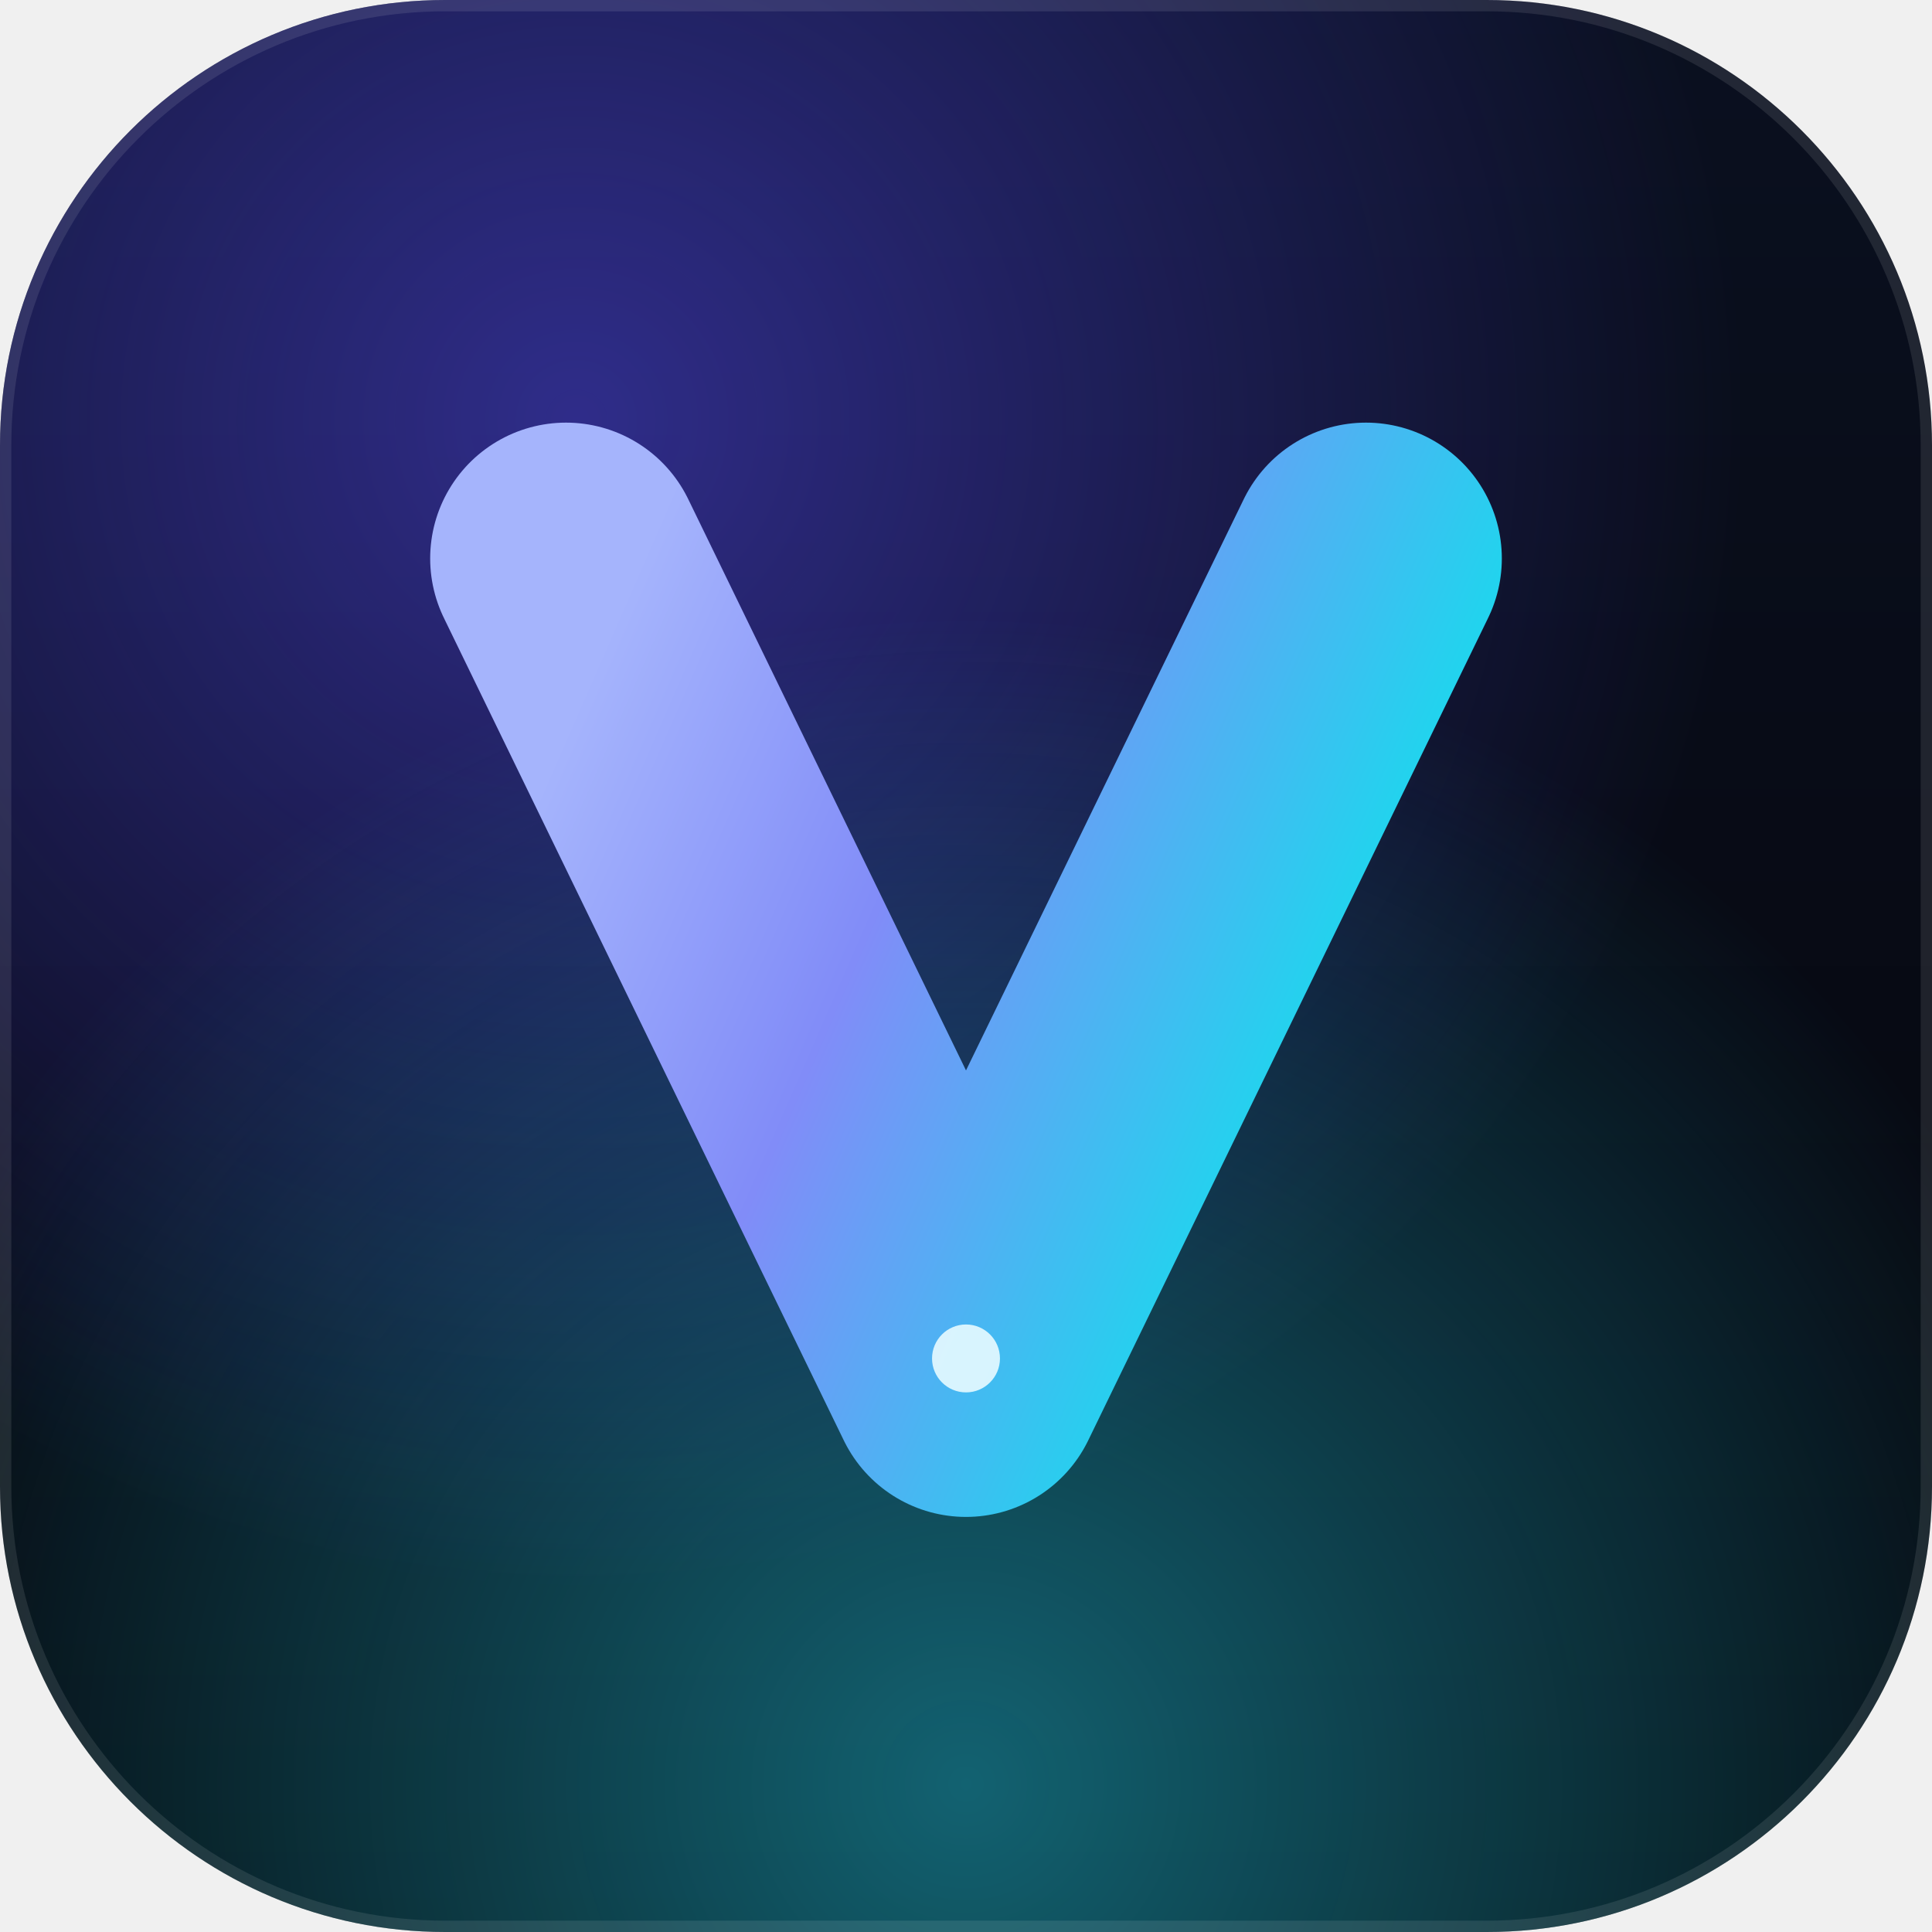
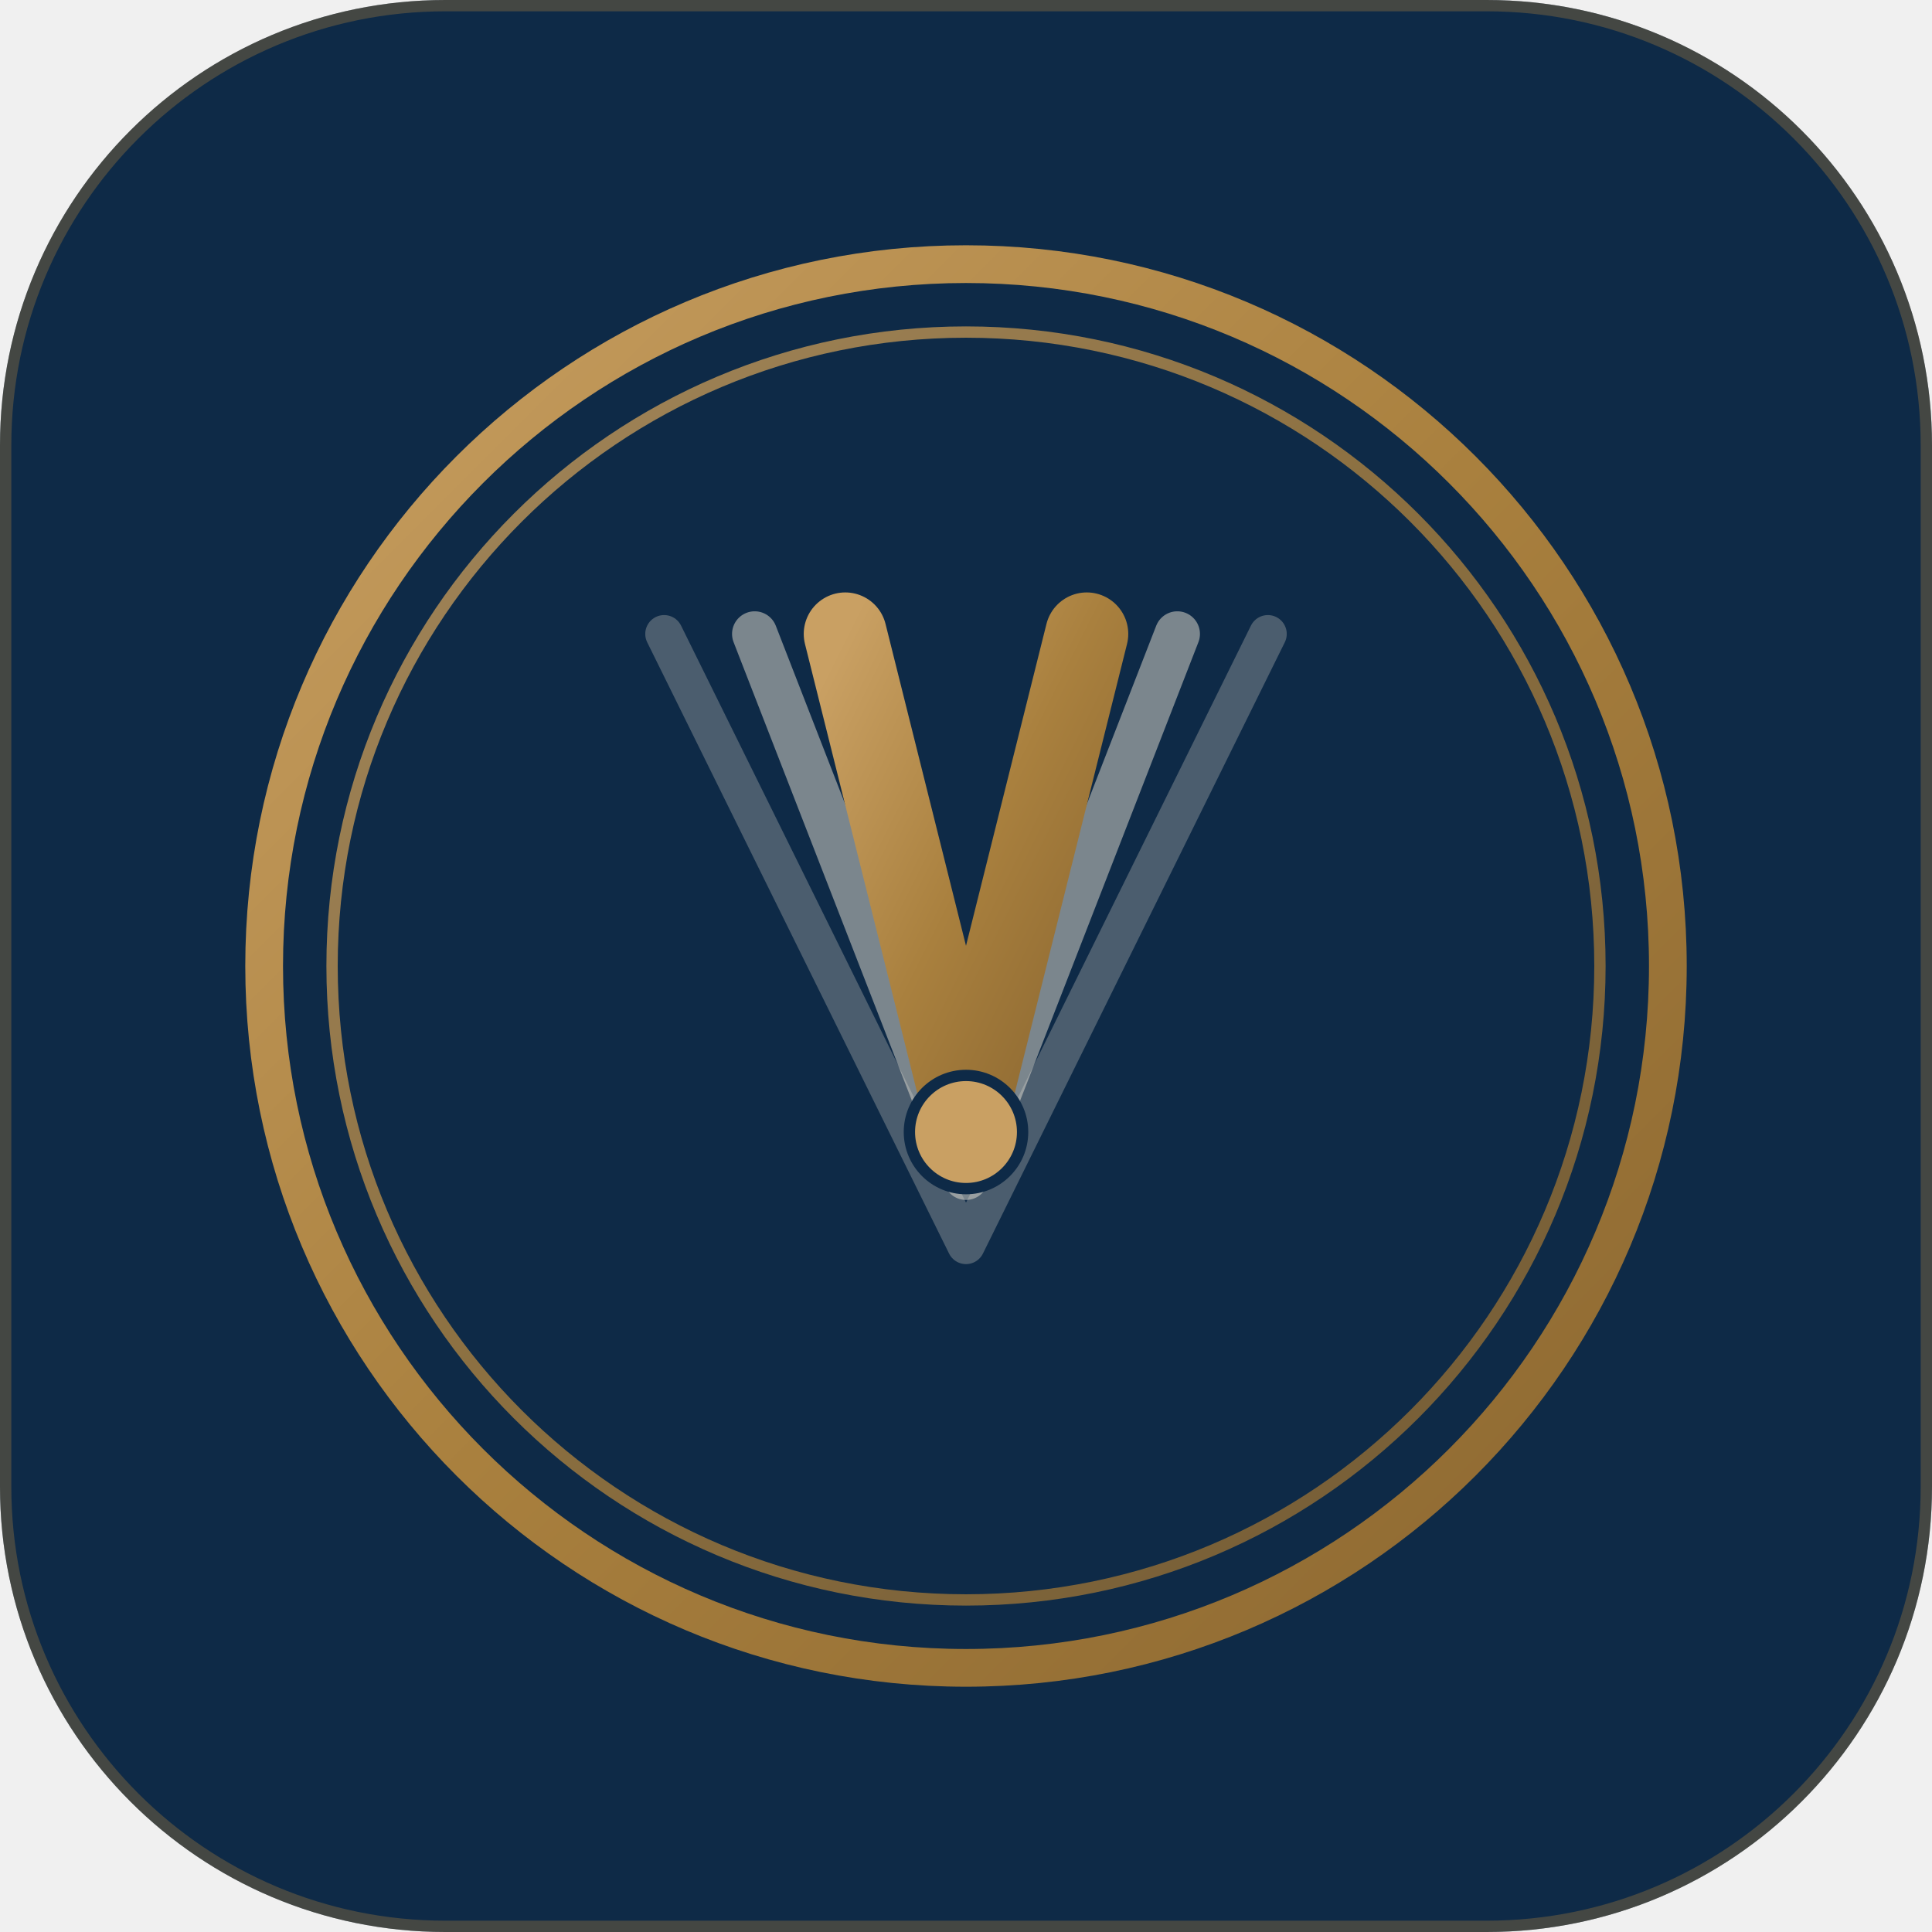
<svg xmlns="http://www.w3.org/2000/svg" viewBox="0 0 512 512" width="512" height="512" role="img" aria-label="Verity">
  <defs>
-     <linearGradient id="bg" x1="0" y1="0" x2="0" y2="1">
-       <stop offset="0" stop-color="#0a1020" />
-       <stop offset="1" stop-color="#050509" />
-     </linearGradient>
-     <radialGradient id="glowI" cx="0.3" cy="0.22" r="0.6">
-       <stop offset="0" stop-color="#4f46e5" stop-opacity="0.55" />
-       <stop offset="1" stop-color="#4f46e5" stop-opacity="0" />
-     </radialGradient>
-     <radialGradient id="glowC" cx="0.5" cy="0.92" r="0.6">
-       <stop offset="0" stop-color="#22d3ee" stop-opacity="0.45" />
-       <stop offset="1" stop-color="#22d3ee" stop-opacity="0" />
-     </radialGradient>
-     <linearGradient id="brand" x1="0.05" y1="0.1" x2="0.95" y2="0.5">
-       <stop offset="0" stop-color="#a5b4fc" />
-       <stop offset="0.45" stop-color="#818cf8" />
-       <stop offset="1" stop-color="#22d3ee" />
-     </linearGradient>
    <clipPath id="squircle">
      <rect x="0" y="0" width="512" height="512" rx="118" />
    </clipPath>
+     <linearGradient id="brass" x1="0" y1="0" x2="1" y2="1">
+       <stop offset="0" stop-color="#c9a063" />
+       <stop offset="0.5" stop-color="#a9803e" />
+       <stop offset="1" stop-color="#8a6630" />
+     </linearGradient>
  </defs>
  <g clip-path="url(#squircle)">
-     <rect x="0" y="0" width="512" height="512" fill="url(#bg)" />
-     <rect x="0" y="0" width="512" height="512" fill="url(#glowI)" />
-     <rect x="0" y="0" width="512" height="512" fill="url(#glowC)" />
-     <path d="M 150 148 L 256 366 L 362 148" fill="none" stroke="url(#brand)" stroke-width="72" stroke-linecap="round" stroke-linejoin="round" />
-     <circle cx="256" cy="360" r="9" fill="#e8fbff" opacity="0.9" />
+     <rect x="0" y="0" width="512" height="512" fill="#0e2a47" />
+     <circle cx="256" cy="256" r="186" fill="none" stroke="url(#brass)" stroke-width="10" />
+     <circle cx="256" cy="256" r="168" fill="none" stroke="url(#brass)" stroke-width="3" stroke-opacity="0.8" />
+     <g fill="none" stroke-linecap="round" stroke-linejoin="round">
+       <path d="M 176 168 L 256 330 L 336 168" stroke="#e8e2d4" stroke-opacity="0.28" stroke-width="10" />
+       <path d="M 200 168 L 256 312 L 312 168" stroke="#e8e2d4" stroke-opacity="0.5" stroke-width="12" />
+       <path d="M 224 168 L 256 296 L 288 168" stroke="url(#brass)" stroke-width="22" />
+     </g>
+     <circle cx="256" cy="300" r="15" fill="#c9a063" />
+     <circle cx="256" cy="300" r="15" fill="none" stroke="#0e2a47" stroke-width="3" />
  </g>
-   <rect x="1.5" y="1.5" width="509" height="509" rx="116.5" fill="none" stroke="#ffffff" stroke-opacity="0.10" stroke-width="3" />
+   <rect x="1.5" y="1.5" width="509" height="509" rx="116.5" fill="none" stroke="#a9803e" stroke-opacity="0.35" stroke-width="3" />
</svg>
